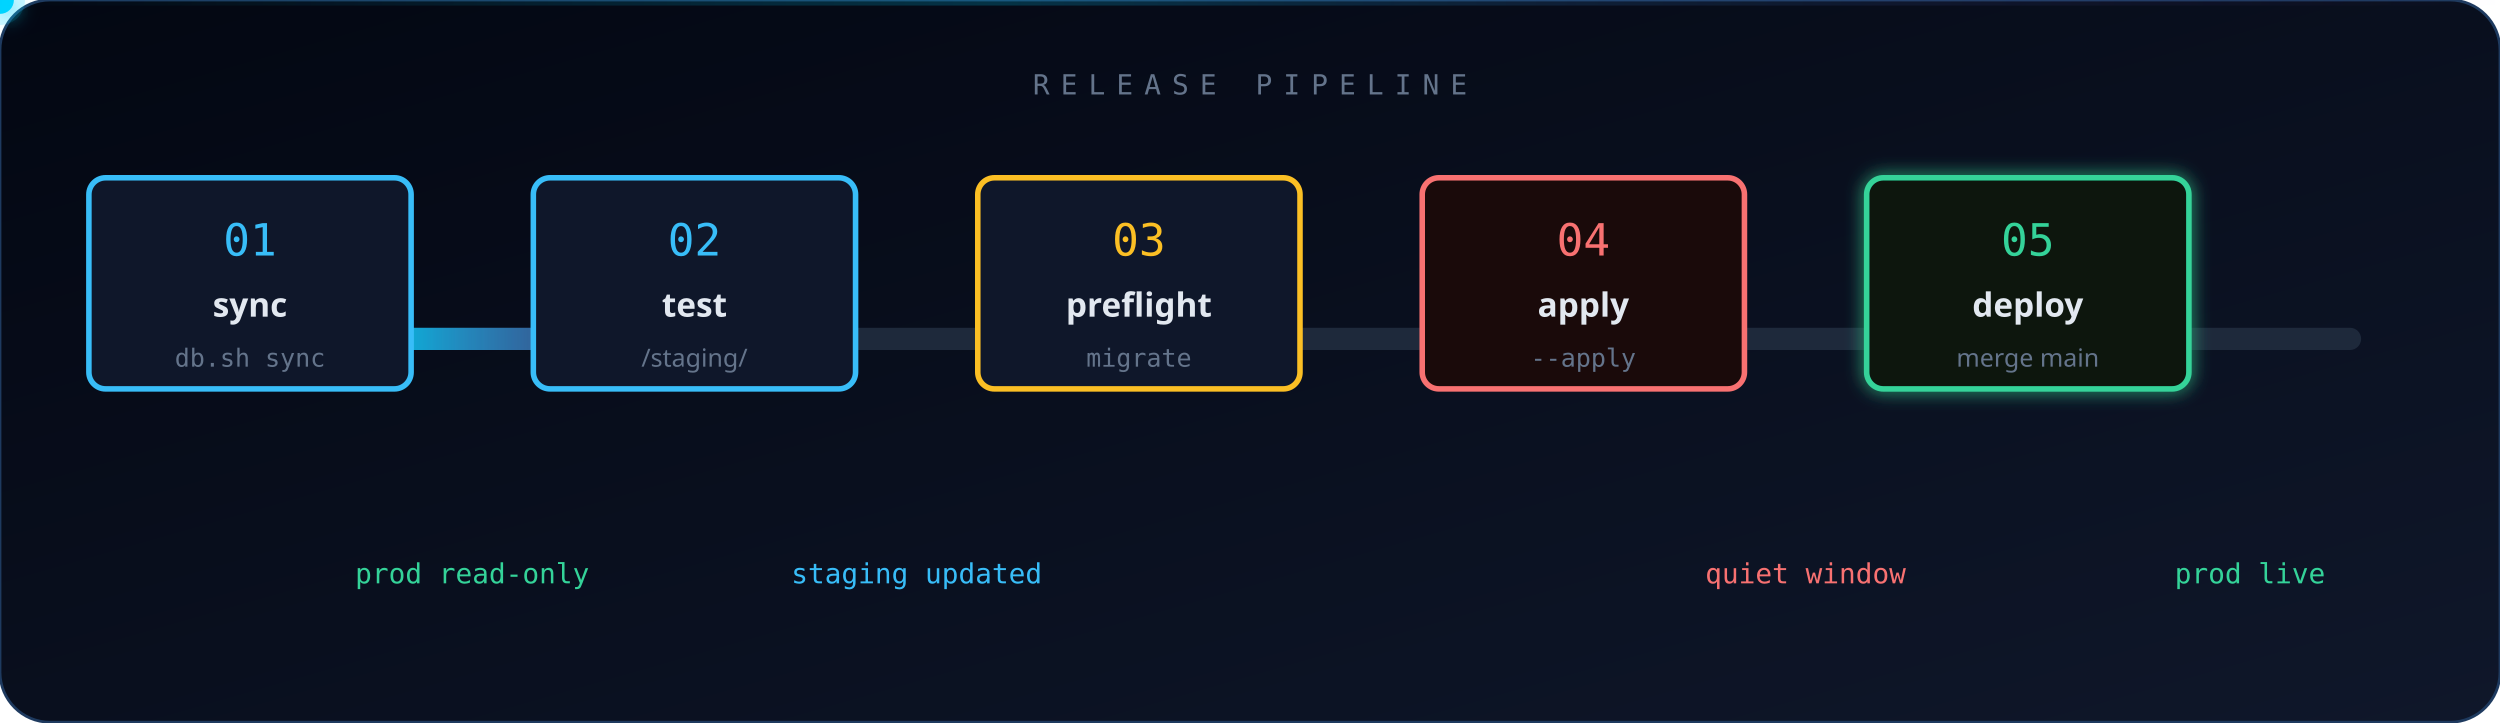
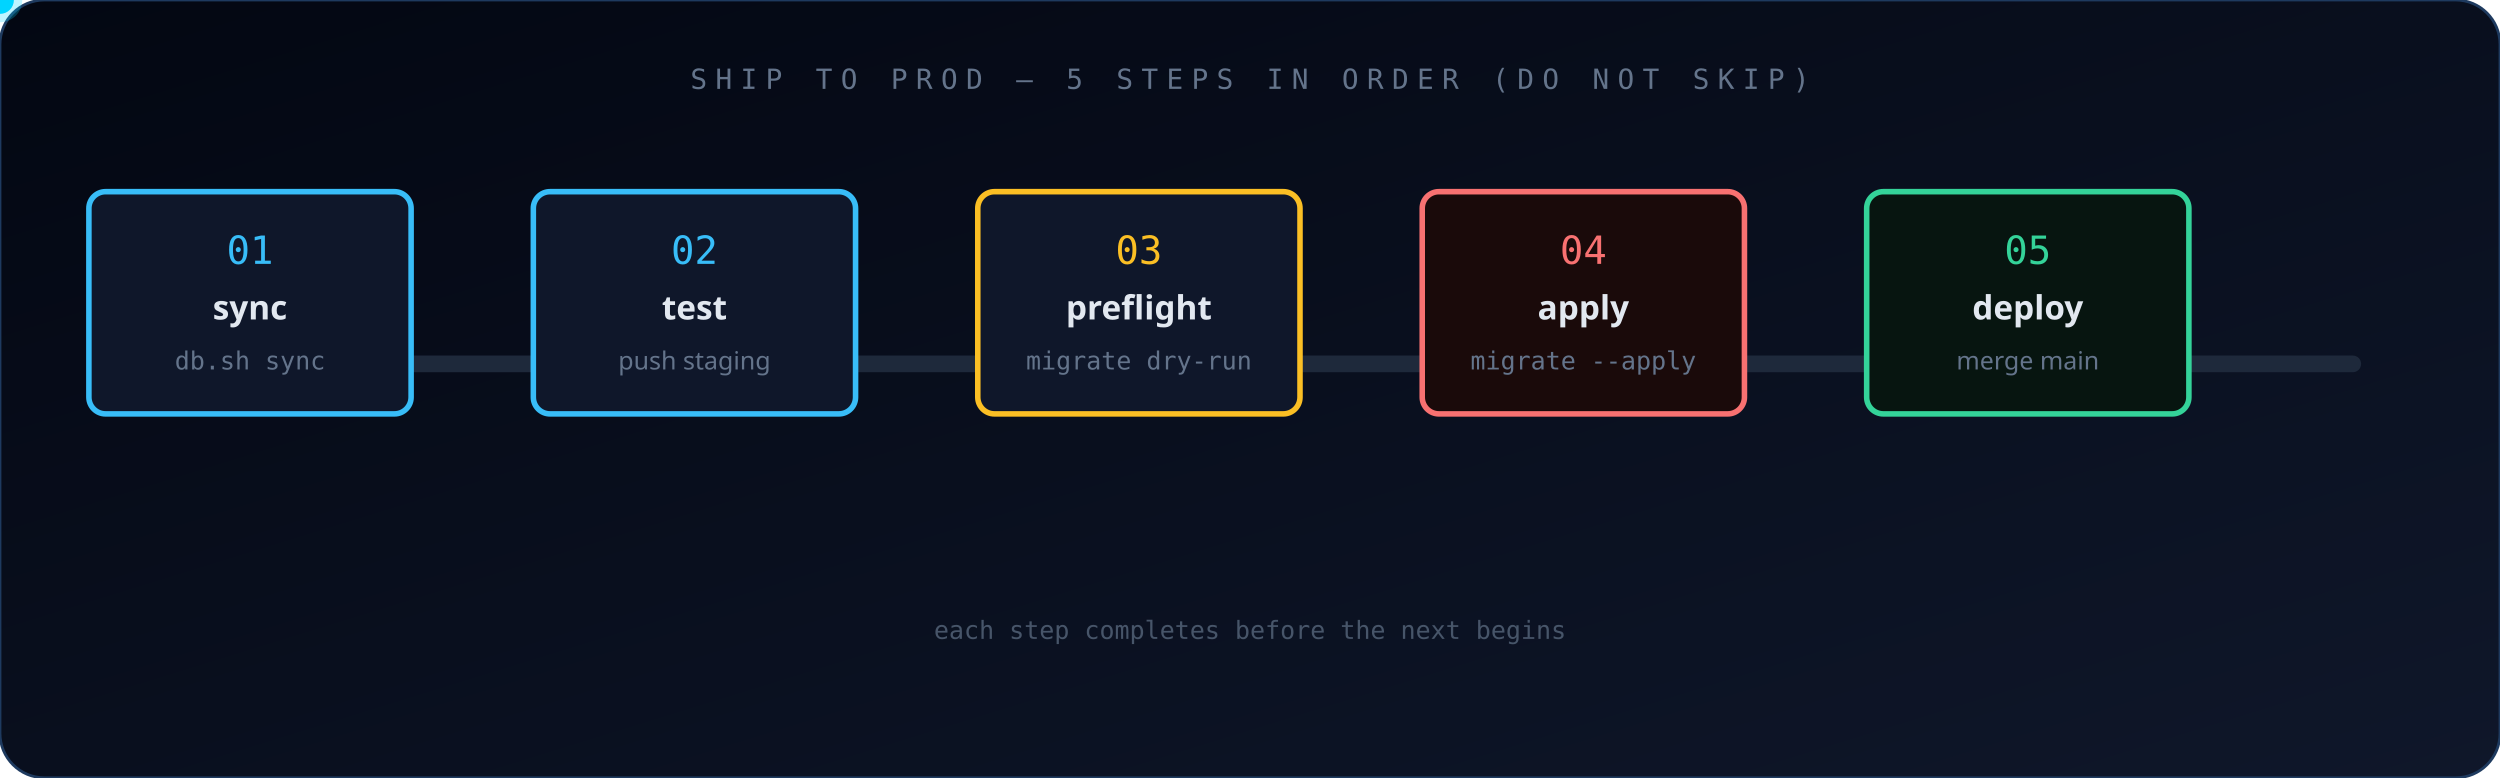
- <svg xmlns="http://www.w3.org/2000/svg" viewBox="0 0 900 260" role="img" aria-label="Release pipeline: sync, test, preflight, apply, deploy">
+ <svg xmlns="http://www.w3.org/2000/svg" viewBox="0 0 900 280" role="img" aria-label="Release pipeline: sync, test, preflight, apply, deploy">
  <defs>
    <linearGradient id="rp-bg" x1="0%" y1="0%" x2="100%" y2="100%">
      <stop offset="0%" stop-color="#030712" />
      <stop offset="100%" stop-color="#0f172a" />
    </linearGradient>
-     <linearGradient id="rp-beam" x1="0%" y1="0%" x2="100%" y2="0%">
-       <stop offset="0%" stop-color="#00d4ff" stop-opacity="0" />
-       <stop offset="40%" stop-color="#00d4ff" stop-opacity="1" />
-       <stop offset="100%" stop-color="#a855f7" stop-opacity="0" />
-     </linearGradient>
-     <filter id="rp-glow" x="-50%" y="-50%" width="200%" height="200%">
-       <feGaussianBlur stdDeviation="3" result="b" />
-       <feMerge>
-         <feMergeNode in="b" />
-         <feMergeNode in="SourceGraphic" />
-       </feMerge>
-     </filter>
  </defs>
-   <rect width="900" height="260" rx="18" fill="url(#rp-bg)" stroke="#1e3a5f" />
-   <text x="450" y="34" text-anchor="middle" fill="#64748b" font-family="ui-monospace,monospace" font-size="10" letter-spacing="4">RELEASE PIPELINE</text>
-   <rect x="50" y="118" width="800" height="8" rx="4" fill="#1e293b" />
-   <rect x="50" y="118" width="220" height="8" rx="4" fill="url(#rp-beam)" opacity="0.85">
-     <animate attributeName="x" values="50;630;50" dur="5s" repeatCount="indefinite" />
-   </rect>
-   <circle r="9" fill="#00d4ff" opacity="0.2" filter="url(#rp-glow)">
-     <animate attributeName="cx" values="90;250;410;570;730;730" dur="6s" repeatCount="indefinite" />
-     <animate attributeName="cy" values="122;122;122;122;122;122" dur="6s" repeatCount="indefinite" />
+   <rect width="900" height="280" rx="16" fill="url(#rp-bg)" stroke="#1e3a5f" />
+   <text x="450" y="32" text-anchor="middle" fill="#64748b" font-family="ui-monospace,monospace" font-size="10" letter-spacing="3">SHIP TO PROD — 5 STEPS IN ORDER (DO NOT SKIP)</text>
+   <rect x="50" y="128" width="800" height="6" rx="3" fill="#1e293b" />
+   <circle r="8" fill="#00d4ff" opacity="0.25" />
+   <circle r="5" fill="#00d4ff">
+     <animate attributeName="cx" values="90;90;250;250;410;410;570;570;730;730;90" keyTimes="0;0.08;0.12;0.28;0.32;0.48;0.52;0.68;0.72;0.92;1" dur="15s" repeatCount="indefinite" />
+     <animate attributeName="cy" values="131;131;131;131;131;131;131;131;131;131;131" dur="15s" repeatCount="indefinite" />
  </circle>
-   <circle r="5" fill="#00d4ff" filter="url(#rp-glow)">
-     <animate attributeName="cx" values="90;250;410;570;730;730" dur="6s" repeatCount="indefinite" />
-     <animate attributeName="cy" values="122;122;122;122;122;122" dur="6s" repeatCount="indefinite" />
-   </circle>
-   <g transform="translate(90,122)">
-     <rect x="-58" y="-58" width="116" height="76" rx="6" fill="#0f172a" stroke="#38bdf8" stroke-width="2">
-       <animate attributeName="stroke-opacity" values="1;0.35;0.35;0.35;0.35;0.35" dur="6s" repeatCount="indefinite" />
+   <g transform="translate(90,131)">
+     <rect x="-58" y="-62" width="116" height="80" rx="6" fill="#0f172a" stroke="#38bdf8" stroke-width="2">
+       <animate attributeName="stroke-opacity" values="1;1;0.3;0.3;0.3;0.3;0.3;0.3;0.3;0.3;1" keyTimes="0;0.1;0.14;0.88;0.92;0.94;0.96;0.98;0.99;0.995;1" dur="15s" repeatCount="indefinite" />
    </rect>
-     <text y="-30" text-anchor="middle" fill="#38bdf8" font-size="16" font-family="ui-monospace,monospace">01</text>
-     <text y="-8" text-anchor="middle" fill="#e2e8f0" font-size="12" font-weight="600" font-family="system-ui">sync</text>
-     <text y="10" text-anchor="middle" fill="#64748b" font-size="9" font-family="ui-monospace,monospace">db.sh sync</text>
+     <text y="-36" text-anchor="middle" fill="#38bdf8" font-size="14" font-family="ui-monospace,monospace">01</text>
+     <text y="-16" text-anchor="middle" fill="#e2e8f0" font-size="12" font-weight="600" font-family="system-ui">sync</text>
+     <text y="2" text-anchor="middle" fill="#64748b" font-size="9" font-family="ui-monospace,monospace">db.sh sync</text>
+     <text y="18" text-anchor="middle" fill="#34d399" font-size="8" font-family="ui-monospace,monospace" opacity="0">
+       <animate attributeName="opacity" values="1;1;0;0;0;0;0;0;0;0;0" keyTimes="0;0.1;0.14;0.88;0.92;0.94;0.96;0.98;0.99;0.995;1" dur="15s" repeatCount="indefinite" />
+       prod read-only
+     </text>
  </g>
-   <g transform="translate(250,122)">
-     <rect x="-58" y="-58" width="116" height="76" rx="6" fill="#0f172a" stroke="#38bdf8" stroke-width="2">
-       <animate attributeName="stroke-opacity" values="0.35;1;0.35;0.35;0.35;0.35" dur="6s" repeatCount="indefinite" />
+   <g transform="translate(250,131)">
+     <rect x="-58" y="-62" width="116" height="80" rx="6" fill="#0f172a" stroke="#38bdf8" stroke-width="2">
+       <animate attributeName="stroke-opacity" values="0.3;0.3;1;1;0.3;0.3;0.3;0.3;0.3;0.3;0.3" keyTimes="0;0.1;0.14;0.26;0.3;0.88;0.92;0.94;0.96;0.98;1" dur="15s" repeatCount="indefinite" />
    </rect>
-     <text y="-30" text-anchor="middle" fill="#38bdf8" font-size="16" font-family="ui-monospace,monospace">02</text>
-     <text y="-8" text-anchor="middle" fill="#e2e8f0" font-size="12" font-weight="600" font-family="system-ui">test</text>
-     <text y="10" text-anchor="middle" fill="#64748b" font-size="9" font-family="system-ui">/staging/</text>
+     <text y="-36" text-anchor="middle" fill="#38bdf8" font-size="14" font-family="ui-monospace,monospace">02</text>
+     <text y="-16" text-anchor="middle" fill="#e2e8f0" font-size="12" font-weight="600" font-family="system-ui">test</text>
+     <text y="2" text-anchor="middle" fill="#64748b" font-size="9" font-family="system-ui">push staging</text>
+     <text y="18" text-anchor="middle" fill="#38bdf8" font-size="8" font-family="ui-monospace,monospace" opacity="0">
+       <animate attributeName="opacity" values="0;0;1;1;0;0;0;0;0;0;0" keyTimes="0;0.12;0.16;0.26;0.3;0.88;0.92;0.94;0.96;0.98;1" dur="15s" repeatCount="indefinite" />
+       /staging/ live
+     </text>
  </g>
-   <g transform="translate(410,122)">
-     <rect x="-58" y="-58" width="116" height="76" rx="6" fill="#0f172a" stroke="#fbbf24" stroke-width="2">
-       <animate attributeName="stroke-opacity" values="0.35;0.35;1;0.35;0.35;0.35" dur="6s" repeatCount="indefinite" />
+   <g transform="translate(410,131)">
+     <rect x="-58" y="-62" width="116" height="80" rx="6" fill="#0f172a" stroke="#fbbf24" stroke-width="2">
+       <animate attributeName="stroke-opacity" values="0.3;0.3;0.3;0.3;1;1;0.3;0.3;0.3;0.3;0.3" keyTimes="0;0.26;0.3;0.32;0.36;0.46;0.5;0.88;0.92;0.96;1" dur="15s" repeatCount="indefinite" />
    </rect>
-     <text y="-30" text-anchor="middle" fill="#fbbf24" font-size="16" font-family="ui-monospace,monospace">03</text>
-     <text y="-8" text-anchor="middle" fill="#e2e8f0" font-size="12" font-weight="600" font-family="system-ui">preflight</text>
-     <text y="10" text-anchor="middle" fill="#64748b" font-size="9" font-family="ui-monospace,monospace">migrate</text>
+     <text y="-36" text-anchor="middle" fill="#fbbf24" font-size="14" font-family="ui-monospace,monospace">03</text>
+     <text y="-16" text-anchor="middle" fill="#e2e8f0" font-size="12" font-weight="600" font-family="system-ui">preflight</text>
+     <text y="2" text-anchor="middle" fill="#64748b" font-size="9" font-family="ui-monospace,monospace">migrate dry-run</text>
+     <text y="18" text-anchor="middle" fill="#34d399" font-size="8" font-family="ui-monospace,monospace" opacity="0">
+       <animate attributeName="opacity" values="0;0;0;0;1;1;0;0;0;0;0" keyTimes="0;0.32;0.36;0.4;0.44;0.46;0.5;0.88;0.92;0.96;1" dur="15s" repeatCount="indefinite" />
+       prod unchanged
+     </text>
  </g>
-   <g transform="translate(570,122)">
-     <rect x="-58" y="-58" width="116" height="76" rx="6" fill="#1a0a0a" stroke="#f87171" stroke-width="2">
-       <animate attributeName="stroke-opacity" values="0.35;0.35;0.35;1;0.35;0.35" dur="6s" repeatCount="indefinite" />
+   <g transform="translate(570,131)">
+     <rect x="-58" y="-62" width="116" height="80" rx="6" fill="#1a0a0a" stroke="#f87171" stroke-width="2">
+       <animate attributeName="stroke-opacity" values="0.3;0.3;0.3;0.3;0.3;0.3;1;1;0.3;0.3;0.3" keyTimes="0;0.46;0.5;0.52;0.56;0.6;0.64;0.74;0.78;0.88;1" dur="15s" repeatCount="indefinite" />
    </rect>
-     <text y="-30" text-anchor="middle" fill="#f87171" font-size="16" font-family="ui-monospace,monospace">04</text>
-     <text y="-8" text-anchor="middle" fill="#e2e8f0" font-size="12" font-weight="600" font-family="system-ui">apply</text>
-     <text y="10" text-anchor="middle" fill="#64748b" font-size="9" font-family="ui-monospace,monospace">--apply</text>
+     <text y="-36" text-anchor="middle" fill="#f87171" font-size="14" font-family="ui-monospace,monospace">04</text>
+     <text y="-16" text-anchor="middle" fill="#e2e8f0" font-size="12" font-weight="600" font-family="system-ui">apply</text>
+     <text y="2" text-anchor="middle" fill="#64748b" font-size="9" font-family="ui-monospace,monospace">migrate --apply</text>
+     <text y="18" text-anchor="middle" fill="#f87171" font-size="8" font-family="ui-monospace,monospace" opacity="0">
+       <animate attributeName="opacity" values="0;0;0;0;0;0;1;1;0;0;0" keyTimes="0;0.56;0.6;0.64;0.68;0.72;0.76;0.74;0.78;0.88;1" dur="15s" repeatCount="indefinite" />
+       quiet window!
+     </text>
  </g>
-   <g transform="translate(730,122)">
-     <rect x="-58" y="-58" width="116" height="76" rx="6" fill="#071510" stroke="#34d399" stroke-width="2" filter="url(#rp-glow)">
-       <animate attributeName="stroke-opacity" values="0.35;0.35;0.35;0.35;1;1" dur="6s" repeatCount="indefinite" />
+   <g transform="translate(730,131)">
+     <rect x="-58" y="-62" width="116" height="80" rx="6" fill="#071510" stroke="#34d399" stroke-width="2">
+       <animate attributeName="stroke-opacity" values="0.3;0.3;0.3;0.3;0.3;0.3;0.3;0.3;1;1;0.3" keyTimes="0;0.46;0.5;0.52;0.56;0.6;0.64;0.74;0.78;0.9;1" dur="15s" repeatCount="indefinite" />
    </rect>
-     <text y="-30" text-anchor="middle" fill="#34d399" font-size="16" font-family="ui-monospace,monospace">05</text>
-     <text y="-8" text-anchor="middle" fill="#e2e8f0" font-size="12" font-weight="600" font-family="system-ui">deploy</text>
-     <text y="10" text-anchor="middle" fill="#64748b" font-size="9" font-family="system-ui">merge main</text>
+     <text y="-36" text-anchor="middle" fill="#34d399" font-size="14" font-family="ui-monospace,monospace">05</text>
+     <text y="-16" text-anchor="middle" fill="#e2e8f0" font-size="12" font-weight="600" font-family="system-ui">deploy</text>
+     <text y="2" text-anchor="middle" fill="#64748b" font-size="9" font-family="system-ui">merge main</text>
+     <text y="18" text-anchor="middle" fill="#34d399" font-size="8" font-family="ui-monospace,monospace" opacity="0">
+       <animate attributeName="opacity" values="0;0;0;0;0;0;0;0;1;1;0" keyTimes="0;0.68;0.72;0.76;0.78;0.8;0.82;0.84;0.88;0.96;1" dur="15s" repeatCount="indefinite" />
+       ✓ prod live
+     </text>
  </g>
-   <text x="170" y="210" text-anchor="middle" fill="#34d399" font-size="10" font-family="ui-monospace,monospace">prod read-only</text>
-   <text x="330" y="210" text-anchor="middle" fill="#38bdf8" font-size="10" font-family="ui-monospace,monospace">staging updated</text>
-   <text x="650" y="210" text-anchor="middle" fill="#f87171" font-size="10" font-family="ui-monospace,monospace">quiet window</text>
-   <text x="810" y="210" text-anchor="middle" fill="#34d399" font-size="10" font-family="ui-monospace,monospace">prod live</text>
-   <rect x="0" width="900" height="2" fill="url(#rp-beam)" opacity="0.2">
-     <animate attributeName="y" values="240;20;240" dur="6s" repeatCount="indefinite" />
-   </rect>
+   <text x="450" y="230" text-anchor="middle" fill="#475569" font-family="ui-monospace,monospace" font-size="9">each step completes before the next begins</text>
</svg>
